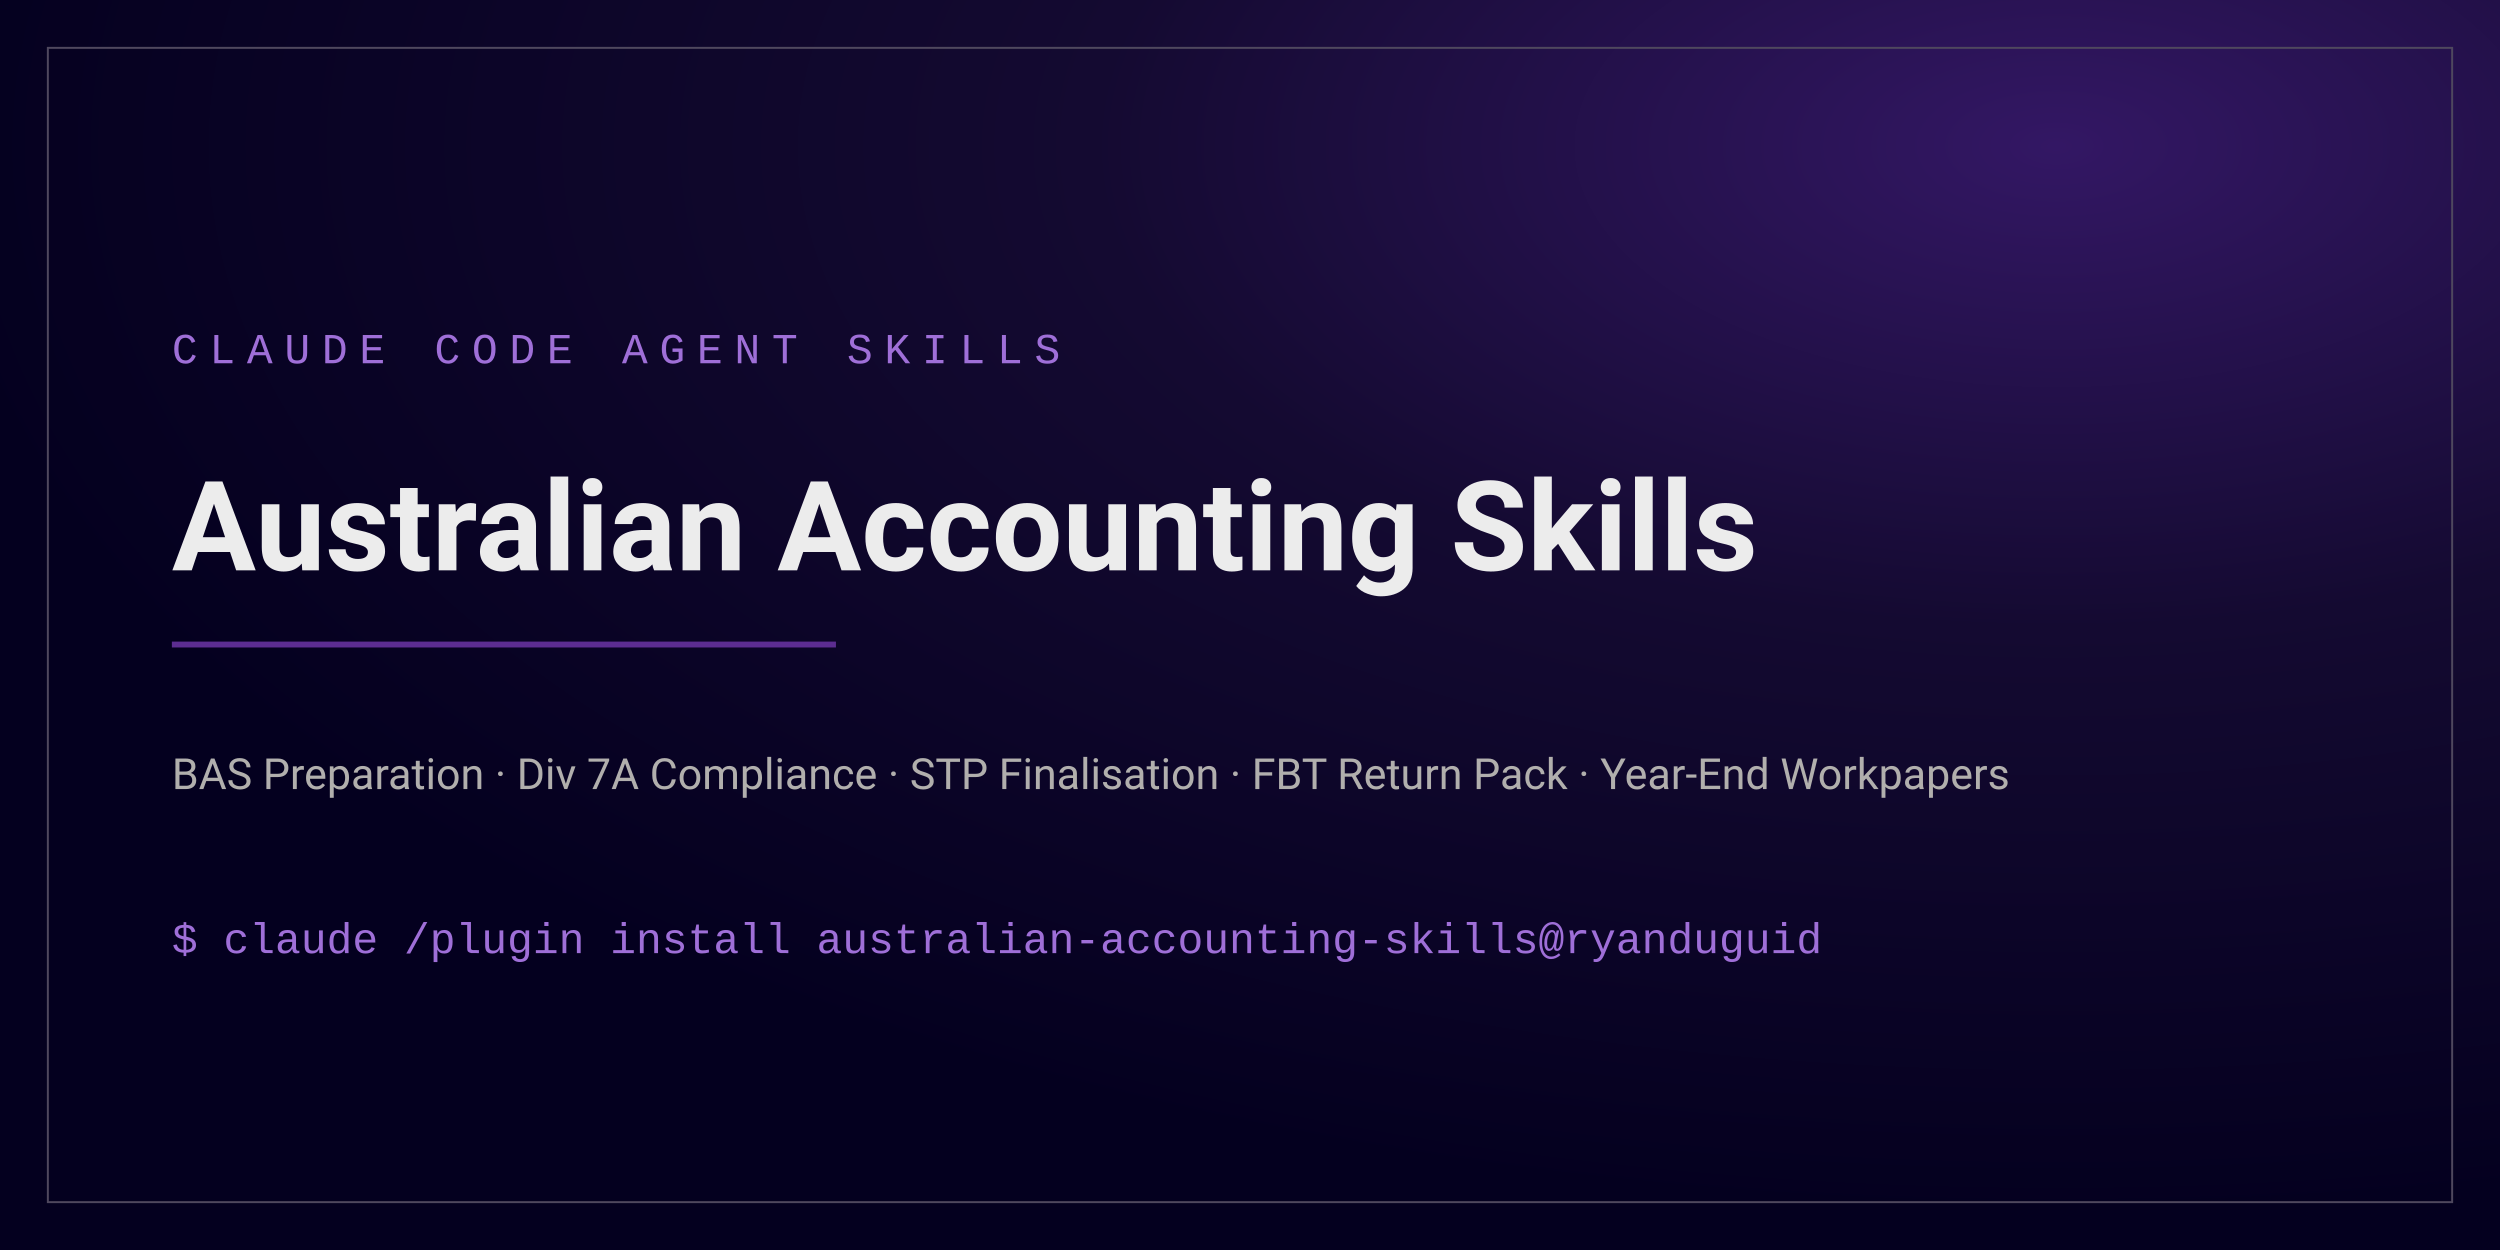
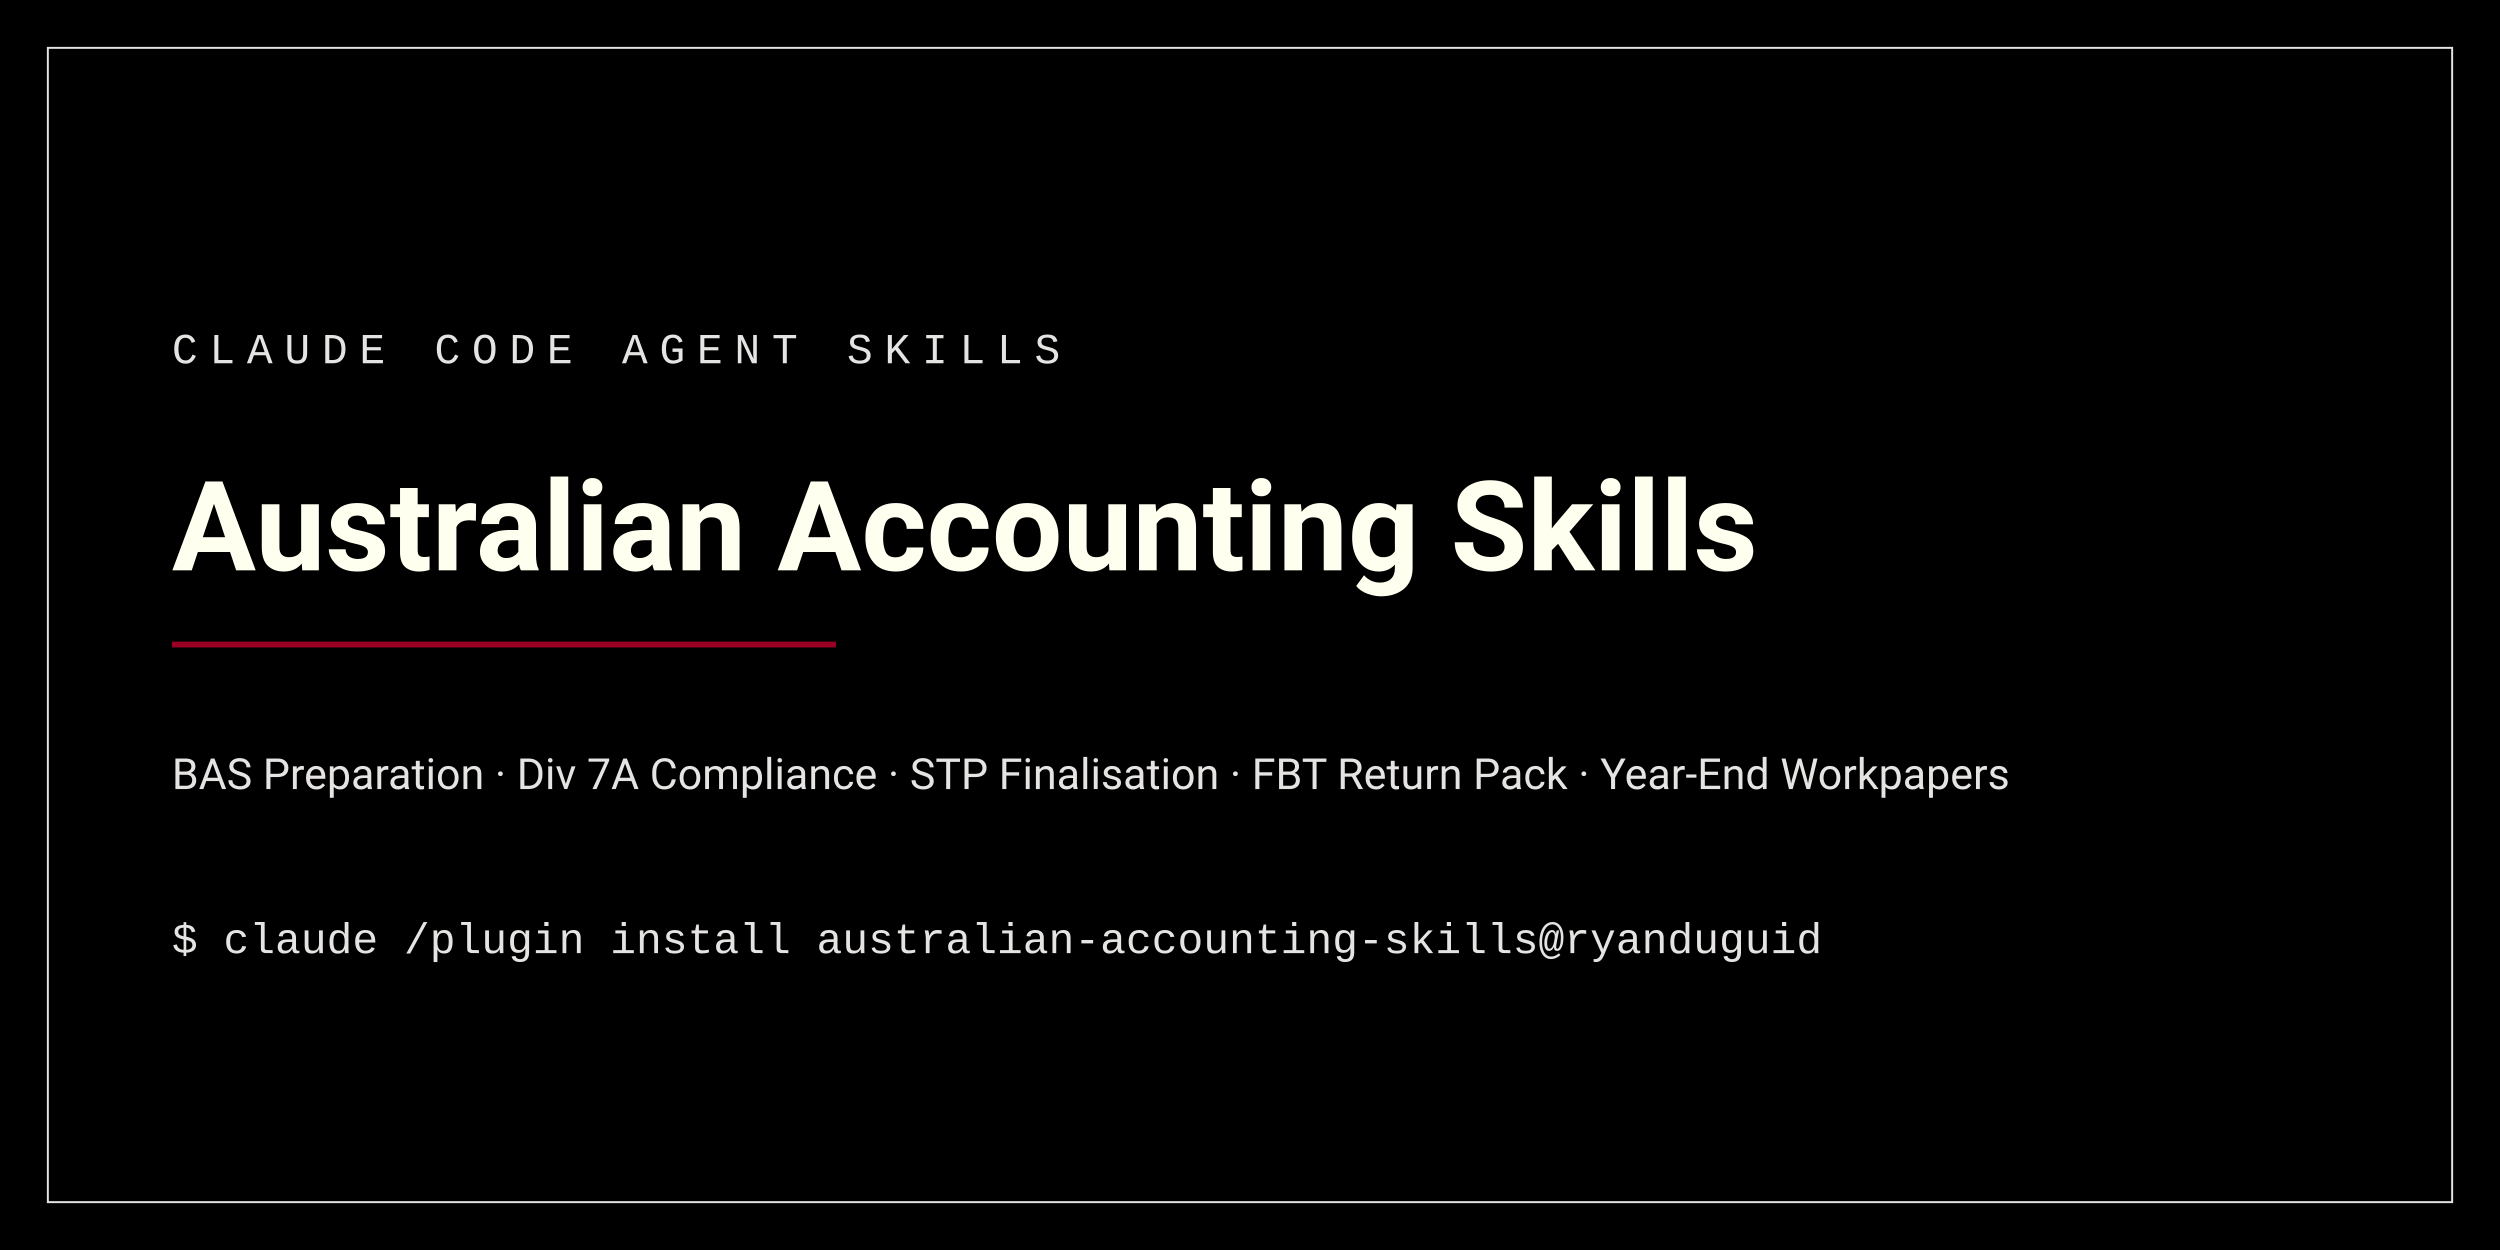
<svg xmlns="http://www.w3.org/2000/svg" viewBox="0 0 1280 640" width="1280" height="640" role="img" aria-label="Australian Accounting Skills, Claude Code agent skills">
-   <defs>
-     <radialGradient id="glow" cx="82%" cy="12%" r="85%">
-       <stop offset="0%" stop-color="#331764" />
-       <stop offset="45%" stop-color="#140A31" />
-       <stop offset="100%" stop-color="#04001F" />
-     </radialGradient>
-   </defs>
-   <rect width="1280" height="640" fill="#04001F" />
-   <rect width="1280" height="640" fill="url(#glow)" />
-   <rect x="24.5" y="24.5" width="1231" height="591" fill="none" stroke="#4F485E" stroke-width="1" />
-   <text x="88" y="186" font-family="Consolas, 'Courier New', monospace" font-size="22" letter-spacing="6" fill="#9F6FD8">CLAUDE CODE AGENT SKILLS</text>
-   <text x="88" y="292" font-family="-apple-system, BlinkMacSystemFont, 'Segoe UI', Roboto, Helvetica, Arial, sans-serif" font-size="64" font-weight="700" fill="#ECECEC">Australian Accounting Skills</text>
-   <line x1="88" y1="330" x2="428" y2="330" stroke="#5C2D91" stroke-width="3" />
-   <text x="88" y="404" font-family="-apple-system, BlinkMacSystemFont, 'Segoe UI', Roboto, Helvetica, Arial, sans-serif" font-size="22" fill="#B1AFAD">BAS Preparation · Div 7A Compliance · STP Finalisation · FBT Return Pack · Year-End Workpapers</text>
-   <text x="88" y="488" font-family="Consolas, 'Courier New', monospace" font-size="22" fill="#9F6FD8">$ claude /plugin install australian-accounting-skills@ryanduguid</text>
+   <rect width="1280" height="640" fill="#000000" />
+   <rect x="24.5" y="24.5" width="1231" height="591" fill="none" stroke="#E5E4E2" stroke-width="1" />
+   <text x="88" y="186" font-family="Consolas, 'Courier New', monospace" font-size="22" letter-spacing="6" fill="#E5E4E2">CLAUDE CODE AGENT SKILLS</text>
+   <text x="88" y="292" font-family="-apple-system, BlinkMacSystemFont, 'Segoe UI', Roboto, Helvetica, Arial, sans-serif" font-size="64" font-weight="700" fill="#FFFFF0">Australian Accounting Skills</text>
+   <line x1="88" y1="330" x2="428" y2="330" stroke="#990024" stroke-width="3" />
+   <text x="88" y="404" font-family="-apple-system, BlinkMacSystemFont, 'Segoe UI', Roboto, Helvetica, Arial, sans-serif" font-size="22" fill="#E5E4E2">BAS Preparation · Div 7A Compliance · STP Finalisation · FBT Return Pack · Year-End Workpapers</text>
+   <text x="88" y="488" font-family="Consolas, 'Courier New', monospace" font-size="22" fill="#E5E4E2">$ claude /plugin install australian-accounting-skills@ryanduguid</text>
</svg>
